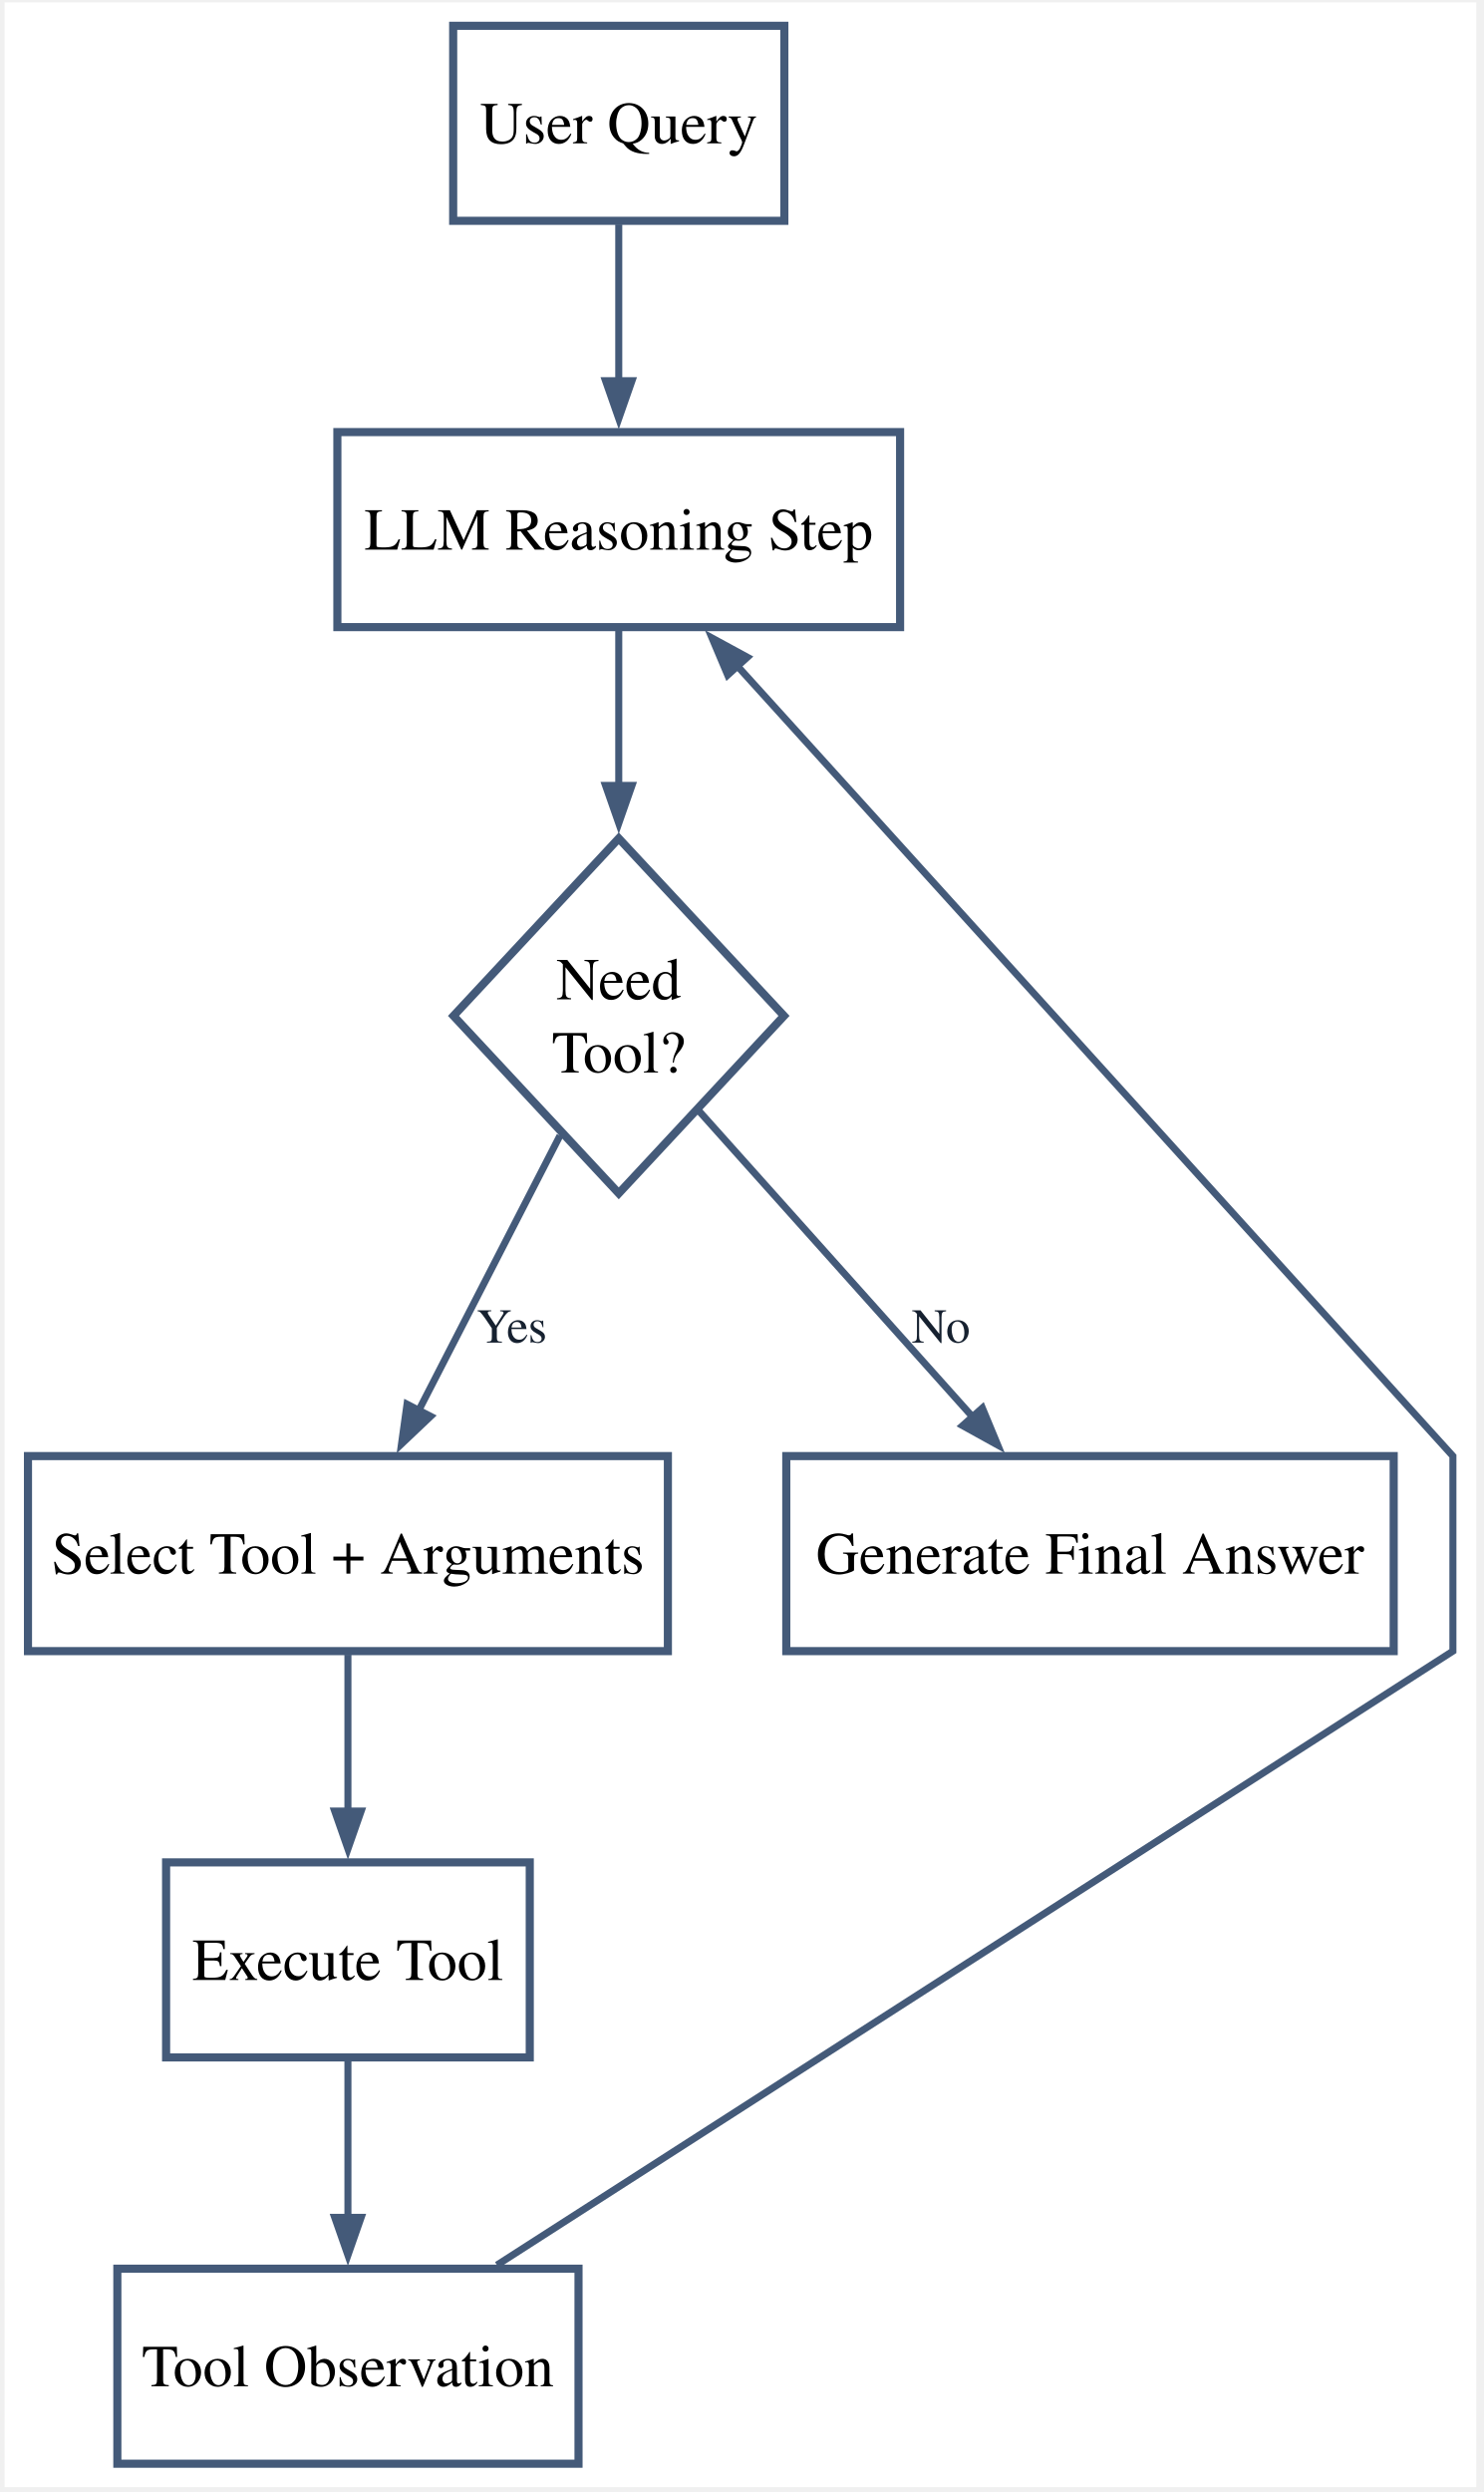
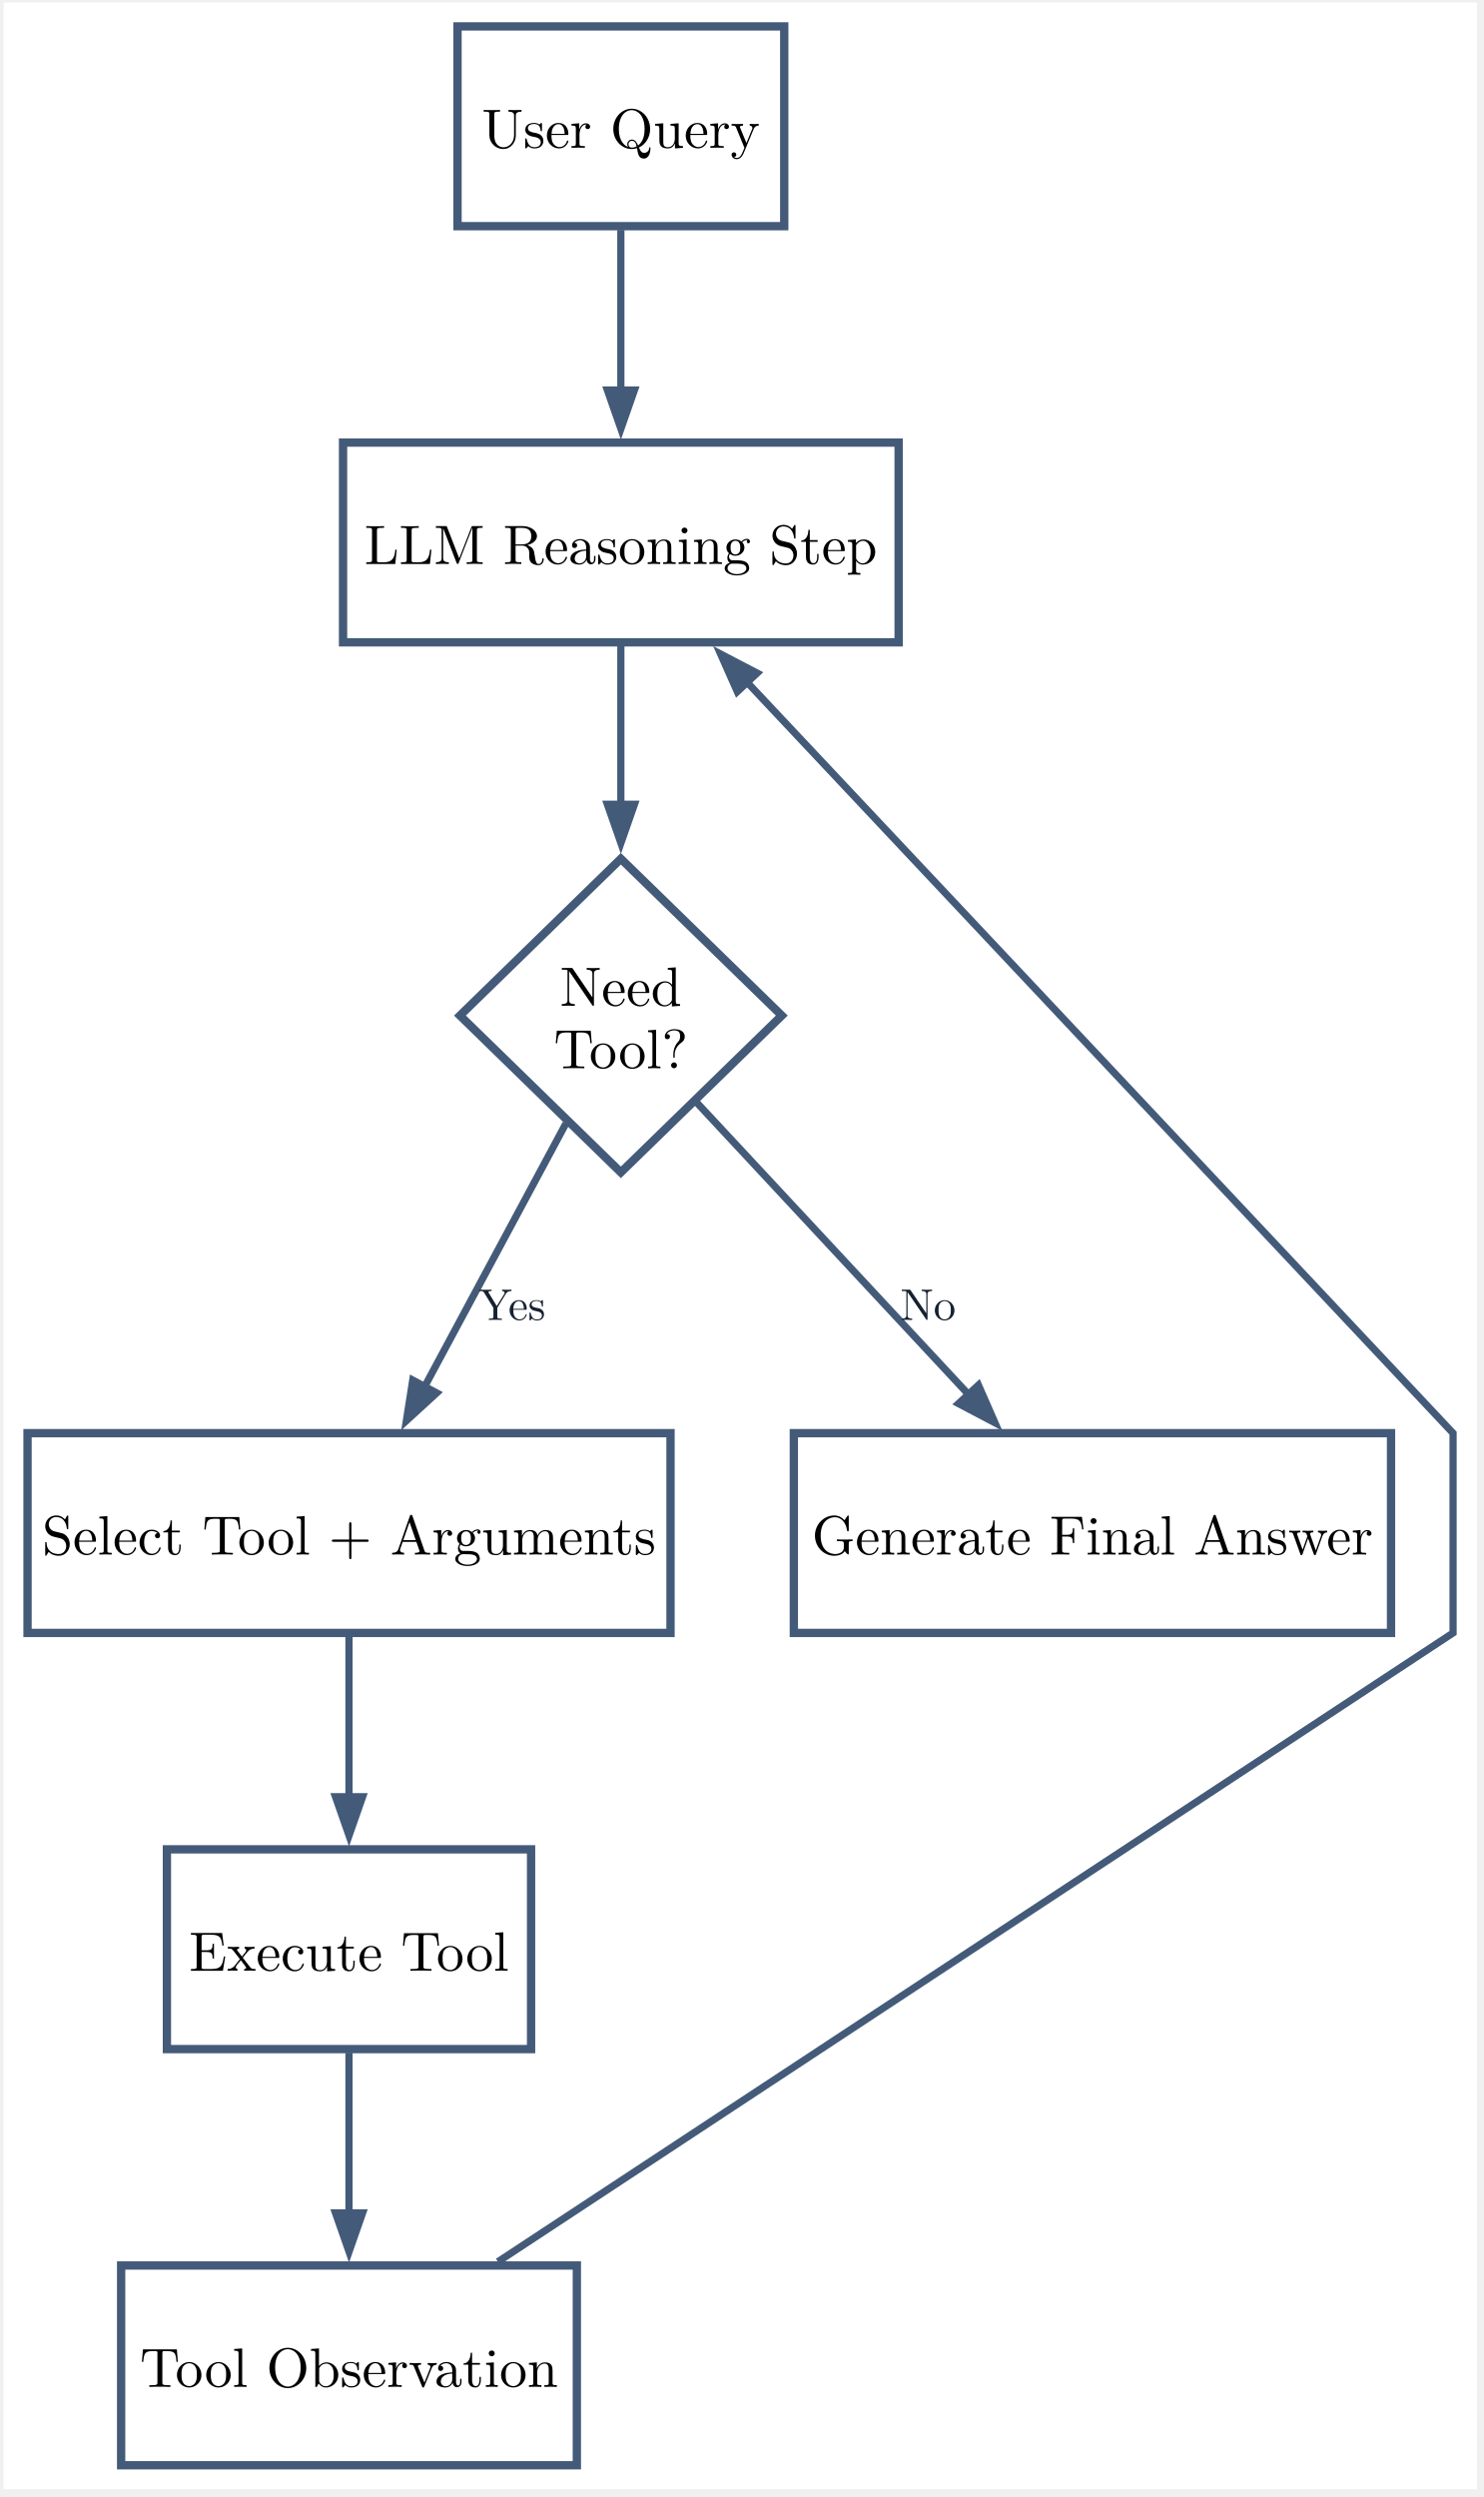
- <svg xmlns="http://www.w3.org/2000/svg" width="275pt" height="462pt" viewBox="1.00 1.00 273.00 460.00">
-   <g id="graph0" class="graph" transform="scale(1 1) rotate(0) translate(5.76 455.78)">
-     <polygon fill="#ffffff" stroke="none" points="-4.32,4.32 -4.32,-454.34 267.39,-454.34 267.39,4.32 -4.32,4.32" />
+ <svg xmlns="http://www.w3.org/2000/svg" width="268pt" height="451pt" viewBox="1.00 1.00 267.00 450.00">
+   <g id="graph0" class="graph" transform="scale(1 1) rotate(0) translate(5.76 445.28)">
+     <polygon fill="#ffffff" stroke="none" points="-4.32,4.32 -4.32,-443.84 261.26,-443.84 261.26,4.32 -4.32,4.32" />
    <g id="node1" class="node">
-       <polygon fill="#ffffff" stroke="#445a79" stroke-width="1.5" points="139.64,-450.02 78.5,-450.02 78.5,-414.02 139.64,-414.02 139.64,-450.02" />
-       <text xml:space="preserve" text-anchor="middle" x="109.07" y="-428.32" font-family="Times,serif" font-size="11.00">User Query</text>
+       <polygon fill="#ffffff" stroke="#445a79" stroke-width="1.5" points="136.39,-439.52 77.5,-439.52 77.5,-403.52 136.39,-403.52 136.39,-439.52" />
+       <text xml:space="preserve" text-anchor="middle" x="106.94" y="-417.64" font-family="Latin Modern Roman" font-size="10.00">User Query</text>
    </g>
    <g id="node2" class="node">
-       <polygon fill="#ffffff" stroke="#445a79" stroke-width="1.5" points="161.01,-375.02 57.12,-375.02 57.12,-339.02 161.01,-339.02 161.01,-375.02" />
-       <text xml:space="preserve" text-anchor="middle" x="109.07" y="-353.32" font-family="Times,serif" font-size="11.00">LLM Reasoning Step</text>
+       <polygon fill="#ffffff" stroke="#445a79" stroke-width="1.5" points="157.01,-364.52 56.87,-364.52 56.87,-328.52 157.01,-328.52 157.01,-364.52" />
+       <text xml:space="preserve" text-anchor="middle" x="106.94" y="-342.64" font-family="Latin Modern Roman" font-size="10.00">LLM Reasoning Step</text>
    </g>
    <g id="edge1" class="edge">
-       <path fill="none" stroke="#445a79" stroke-width="1.3" d="M109.07,-413.35C109.07,-404.65 109.07,-393.99 109.07,-384.35" />
-       <polygon fill="#445a79" stroke="#445a79" stroke-width="1.3" points="111.52,-384.5 109.07,-377.5 106.62,-384.5 111.52,-384.5" />
+       <path fill="none" stroke="#445a79" stroke-width="1.3" d="M106.94,-402.85C106.94,-394.15 106.94,-383.49 106.94,-373.85" />
+       <polygon fill="#445a79" stroke="#445a79" stroke-width="1.3" points="109.4,-374 106.95,-367 104.5,-374 109.4,-374" />
    </g>
    <g id="node3" class="node">
-       <polygon fill="#ffffff" stroke="#445a79" stroke-width="1.5" points="109.07,-300.02 78.56,-267.26 109.07,-234.5 139.58,-267.26 109.07,-300.02" />
-       <text xml:space="preserve" text-anchor="middle" x="109.07" y="-270.31" font-family="Times,serif" font-size="11.00">Need</text>
-       <text xml:space="preserve" text-anchor="middle" x="109.07" y="-256.81" font-family="Times,serif" font-size="11.00">Tool?</text>
+       <polygon fill="#ffffff" stroke="#445a79" stroke-width="1.5" points="106.94,-289.52 77.94,-261.26 106.94,-233 135.95,-261.26 106.94,-289.52" />
+       <text xml:space="preserve" text-anchor="middle" x="106.94" y="-263.01" font-family="Latin Modern Roman" font-size="10.00">Need</text>
+       <text xml:space="preserve" text-anchor="middle" x="106.94" y="-251.76" font-family="Latin Modern Roman" font-size="10.00">Tool?</text>
    </g>
    <g id="edge2" class="edge">
-       <path fill="none" stroke="#445a79" stroke-width="1.3" d="M109.07,-338.68C109.07,-330.34 109.07,-319.94 109.07,-309.72" />
-       <polygon fill="#445a79" stroke="#445a79" stroke-width="1.3" points="111.52,-309.8 109.07,-302.8 106.62,-309.8 111.52,-309.8" />
+       <path fill="none" stroke="#445a79" stroke-width="1.3" d="M106.94,-327.86C106.94,-319.53 106.94,-309.25 106.94,-299.33" />
+       <polygon fill="#445a79" stroke="#445a79" stroke-width="1.3" points="109.4,-299.34 106.95,-292.34 104.5,-299.34 109.4,-299.34" />
    </g>
    <g id="node4" class="node">
-       <polygon fill="#ffffff" stroke="#445a79" stroke-width="1.5" points="118.14,-186 0,-186 0,-150 118.14,-150 118.14,-186" />
-       <text xml:space="preserve" text-anchor="middle" x="59.07" y="-164.3" font-family="Times,serif" font-size="11.00">Select Tool + Arguments</text>
+       <polygon fill="#ffffff" stroke="#445a79" stroke-width="1.5" points="115.89,-186 0,-186 0,-150 115.89,-150 115.89,-186" />
+       <text xml:space="preserve" text-anchor="middle" x="57.94" y="-164.12" font-family="Latin Modern Roman" font-size="10.00">Select Tool + Arguments</text>
    </g>
    <g id="edge3" class="edge">
-       <path fill="none" stroke="#445a79" stroke-width="1.3" d="M98.22,-245.16C90.54,-230.22 80.2,-210.11 72.08,-194.31" />
-       <polygon fill="#445a79" stroke="#445a79" stroke-width="1.3" points="74.34,-193.34 68.96,-188.24 69.98,-195.58 74.34,-193.34" />
-       <text xml:space="preserve" text-anchor="middle" x="89.32" y="-206.95" font-family="Times,serif" font-size="9.00" fill="#162130">Yes</text>
+       <path fill="none" stroke="#445a79" stroke-width="1.3" d="M97.03,-241.79C89.65,-228.04 79.49,-209.12 71.38,-194.02" />
+       <polygon fill="#445a79" stroke="#445a79" stroke-width="1.3" points="73.75,-193.25 68.28,-188.24 69.43,-195.57 73.75,-193.25" />
+       <text xml:space="preserve" text-anchor="middle" x="87.35" y="-206.4" font-family="Latin Modern Roman" font-size="8.00" fill="#162130">Yes</text>
    </g>
    <g id="node7" class="node">
-       <polygon fill="#ffffff" stroke="#445a79" stroke-width="1.5" points="252.14,-186 140,-186 140,-150 252.14,-150 252.14,-186" />
-       <text xml:space="preserve" text-anchor="middle" x="196.07" y="-164.3" font-family="Times,serif" font-size="11.00">Generate Final Answer</text>
+       <polygon fill="#ffffff" stroke="#445a79" stroke-width="1.5" points="245.76,-186 138.12,-186 138.12,-150 245.76,-150 245.76,-186" />
+       <text xml:space="preserve" text-anchor="middle" x="191.94" y="-164.12" font-family="Latin Modern Roman" font-size="10.00">Generate Final Answer</text>
    </g>
    <g id="edge4" class="edge">
-       <path fill="none" stroke="#445a79" stroke-width="1.3" d="M123.83,-249.76C137.7,-234.26 158.61,-210.87 174.38,-193.25" />
-       <polygon fill="#445a79" stroke="#445a79" stroke-width="1.3" points="176.2,-194.88 179.04,-188.03 172.55,-191.62 176.2,-194.88" />
-       <text xml:space="preserve" text-anchor="middle" x="168.55" y="-206.95" font-family="Times,serif" font-size="9.00" fill="#162130">No</text>
+       <path fill="none" stroke="#445a79" stroke-width="1.3" d="M120.6,-245.6C133.86,-231.36 154.21,-209.52 169.78,-192.79" />
+       <polygon fill="#445a79" stroke="#445a79" stroke-width="1.3" points="171.39,-194.67 174.37,-187.87 167.8,-191.33 171.39,-194.67" />
+       <text xml:space="preserve" text-anchor="middle" x="162.31" y="-206.4" font-family="Latin Modern Roman" font-size="8.00" fill="#162130">No</text>
    </g>
    <g id="node5" class="node">
-       <polygon fill="#ffffff" stroke="#445a79" stroke-width="1.5" points="92.64,-111 25.5,-111 25.5,-75 92.64,-75 92.64,-111" />
-       <text xml:space="preserve" text-anchor="middle" x="59.07" y="-89.3" font-family="Times,serif" font-size="11.00">Execute Tool</text>
+       <polygon fill="#ffffff" stroke="#445a79" stroke-width="1.5" points="90.76,-111 25.12,-111 25.12,-75 90.76,-75 90.76,-111" />
+       <text xml:space="preserve" text-anchor="middle" x="57.94" y="-89.12" font-family="Latin Modern Roman" font-size="10.00">Execute Tool</text>
    </g>
    <g id="edge5" class="edge">
-       <path fill="none" stroke="#445a79" stroke-width="1.3" d="M59.07,-149.33C59.07,-140.63 59.07,-129.97 59.07,-120.33" />
-       <polygon fill="#445a79" stroke="#445a79" stroke-width="1.3" points="61.52,-120.48 59.07,-113.48 56.62,-120.48 61.52,-120.48" />
+       <path fill="none" stroke="#445a79" stroke-width="1.3" d="M57.94,-149.33C57.94,-140.63 57.94,-129.97 57.94,-120.33" />
+       <polygon fill="#445a79" stroke="#445a79" stroke-width="1.3" points="60.4,-120.48 57.95,-113.48 55.5,-120.48 60.4,-120.48" />
    </g>
    <g id="node6" class="node">
-       <polygon fill="#ffffff" stroke="#445a79" stroke-width="1.5" points="101.64,-36 16.5,-36 16.5,0 101.64,0 101.64,-36" />
-       <text xml:space="preserve" text-anchor="middle" x="59.07" y="-14.3" font-family="Times,serif" font-size="11.00">Tool Observation</text>
+       <polygon fill="#ffffff" stroke="#445a79" stroke-width="1.5" points="99.01,-36 16.87,-36 16.87,0 99.01,0 99.01,-36" />
+       <text xml:space="preserve" text-anchor="middle" x="57.94" y="-14.12" font-family="Latin Modern Roman" font-size="10.00">Tool Observation</text>
    </g>
    <g id="edge6" class="edge">
-       <path fill="none" stroke="#445a79" stroke-width="1.3" d="M59.07,-74.33C59.07,-65.63 59.07,-54.97 59.07,-45.33" />
-       <polygon fill="#445a79" stroke="#445a79" stroke-width="1.3" points="61.52,-45.48 59.07,-38.48 56.62,-45.48 61.52,-45.48" />
+       <path fill="none" stroke="#445a79" stroke-width="1.3" d="M57.94,-74.33C57.94,-65.63 57.94,-54.97 57.94,-45.33" />
+       <polygon fill="#445a79" stroke="#445a79" stroke-width="1.3" points="60.4,-45.48 57.95,-38.48 55.5,-45.48 60.4,-45.48" />
    </g>
    <g id="edge7" class="edge">
-       <path fill="none" stroke="#445a79" stroke-width="1.3" d="M86.58,-36.67C142.27,-72.42 263.07,-150 263.07,-150 263.07,-150 263.07,-186 263.07,-186 263.07,-186 173.36,-285.04 130.88,-331.94" />
-       <polygon fill="#445a79" stroke="#445a79" stroke-width="1.3" points="129.18,-330.17 126.29,-337.01 132.81,-333.46 129.18,-330.17" />
+       <path fill="none" stroke="#445a79" stroke-width="1.3" d="M84.78,-36.67C139.1,-72.42 256.94,-150 256.94,-150 256.94,-150 256.94,-186 256.94,-186 256.94,-186 171.61,-276.75 129.67,-321.35" />
+       <polygon fill="#445a79" stroke="#445a79" stroke-width="1.3" points="127.93,-319.63 124.92,-326.41 131.5,-322.98 127.93,-319.63" />
    </g>
  </g>
</svg>
